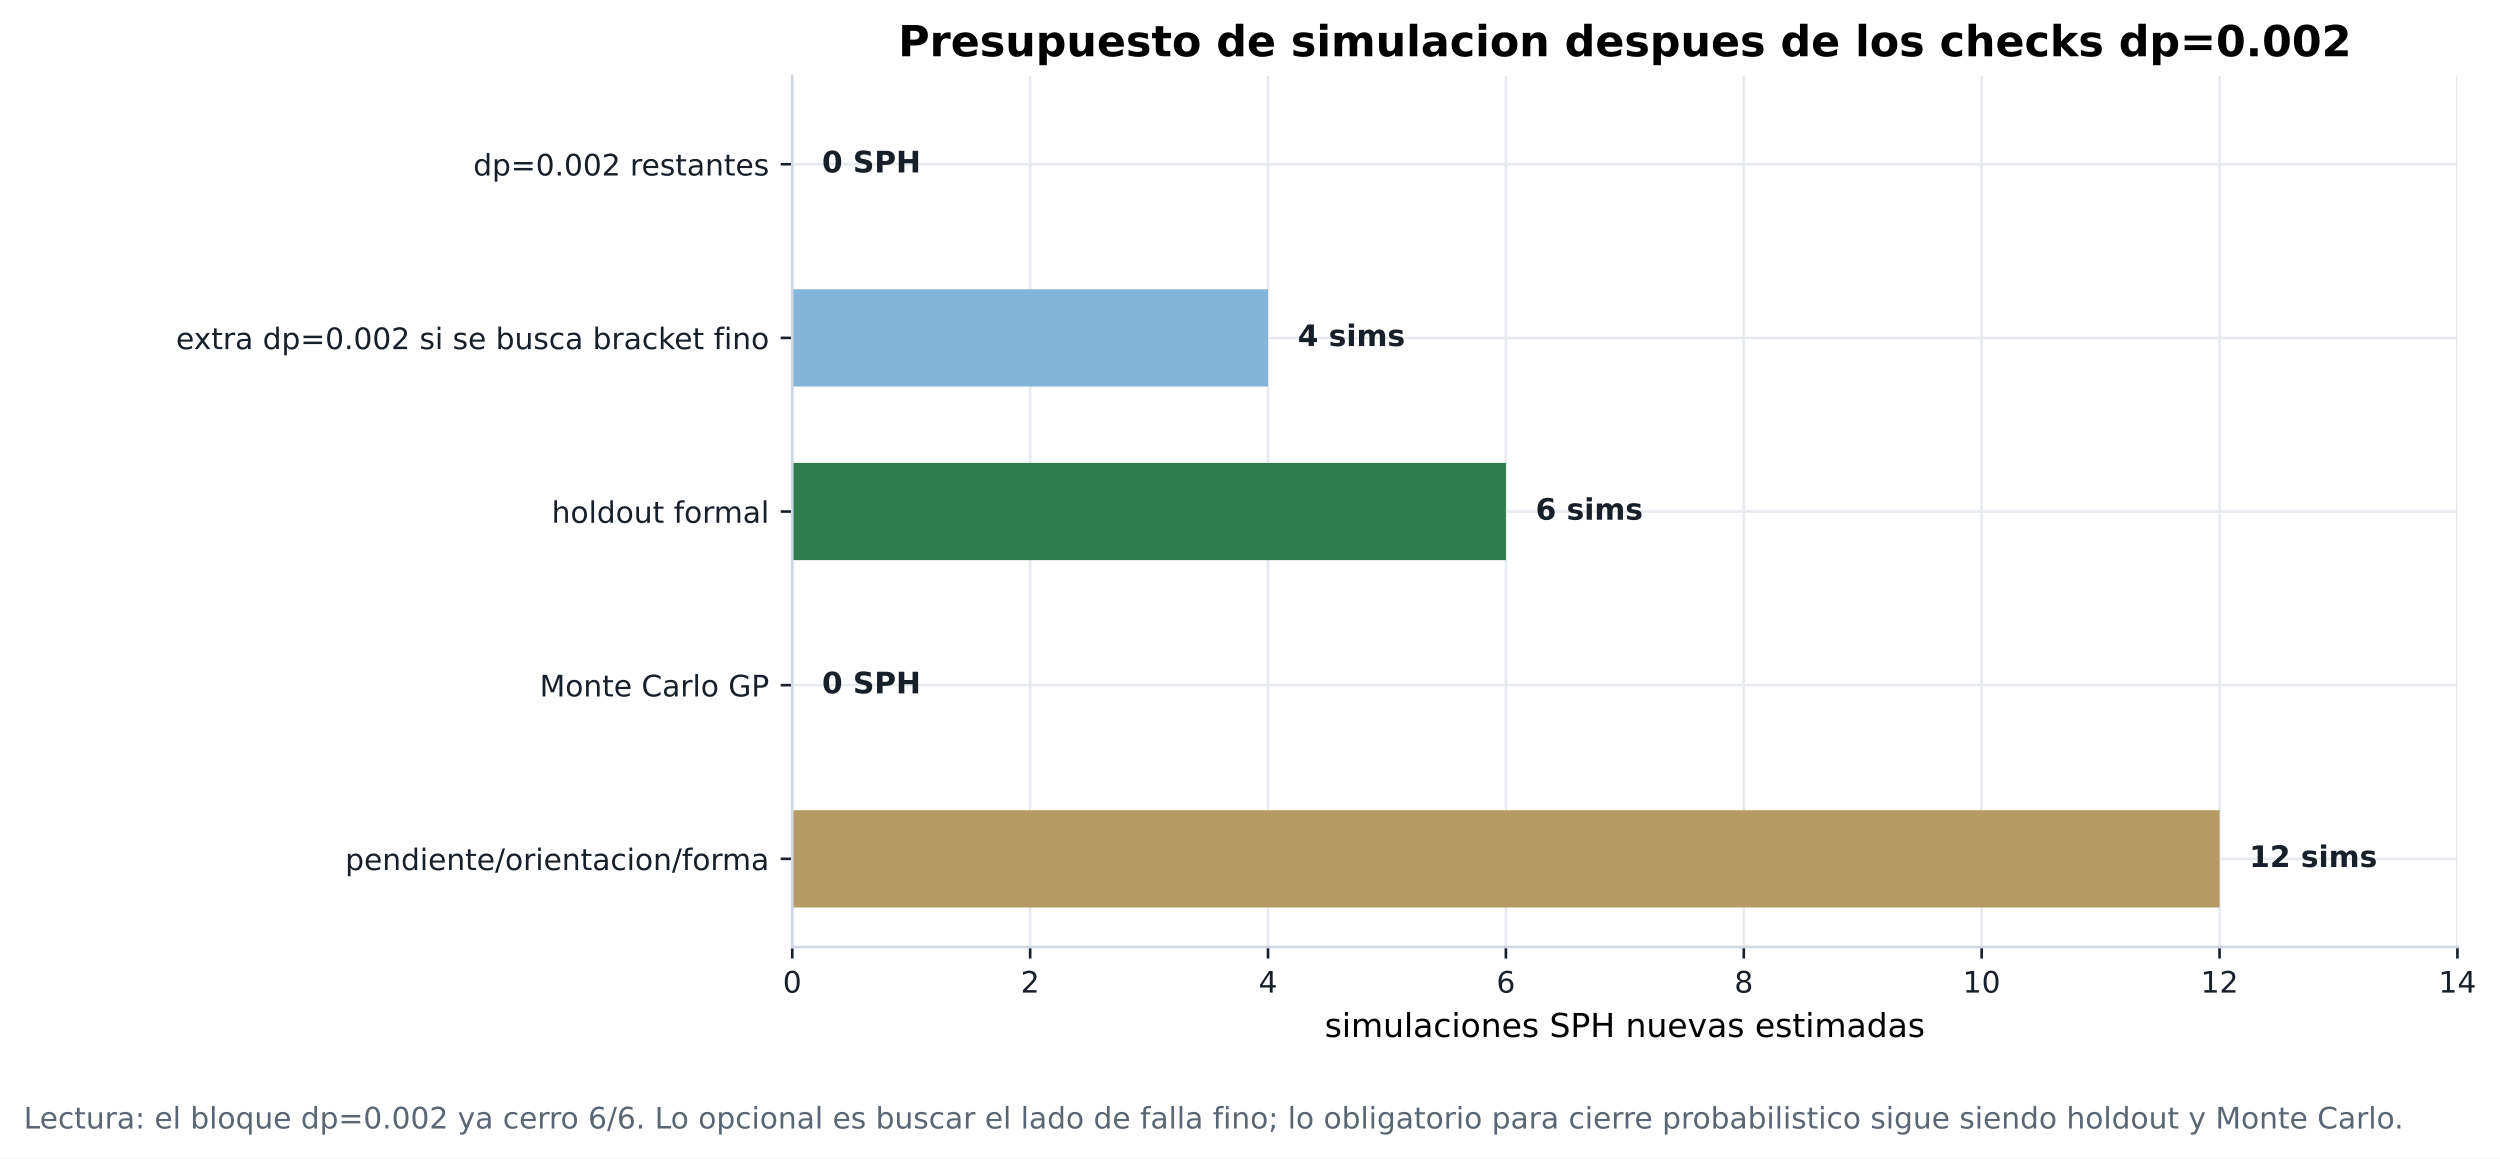
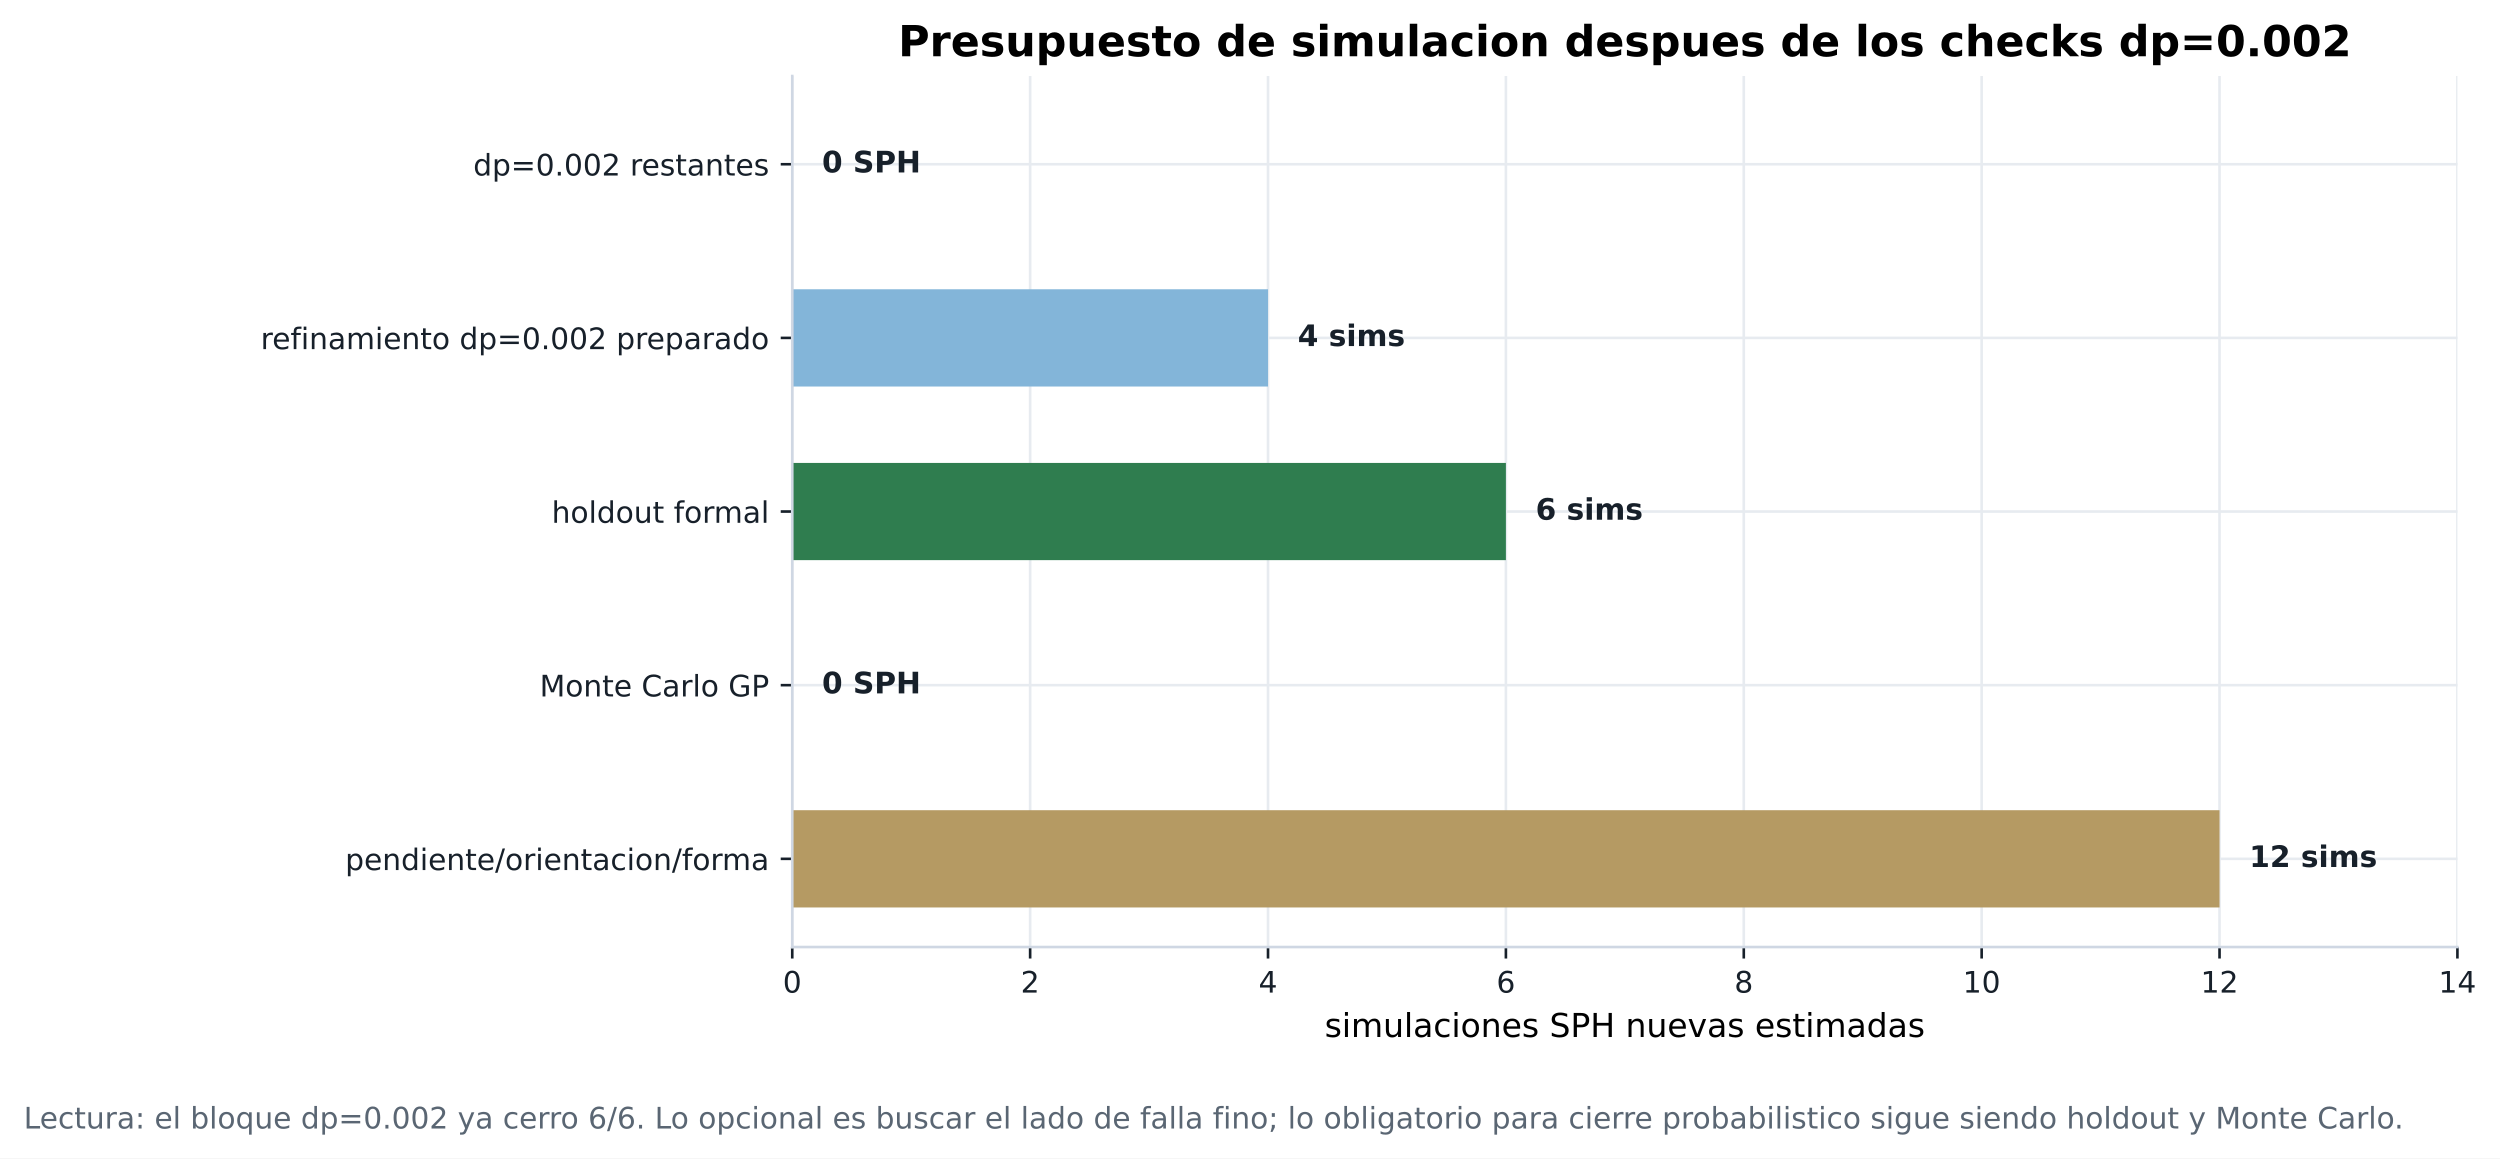
<svg xmlns="http://www.w3.org/2000/svg" xmlns:xlink="http://www.w3.org/1999/xlink" width="758.846pt" height="351.614pt" viewBox="0 0 758.846 351.614" version="1.1">
  <defs>
    <style type="text/css">*{stroke-linejoin: round; stroke-linecap: butt}</style>
  </defs>
  <g id="figure_1">
    <g id="patch_1">
      <path d="M 0 351.614  L 758.846 351.614  L 758.846 0  L 0 0  z " style="fill: #ffffff" />
    </g>
    <g id="axes_1">
      <g id="patch_2">
        <path d="M 240.48 287.462  L 745.92 287.462  L 745.92 23.078  L 240.48 23.078  z " style="fill: #ffffff" />
      </g>
      <g id="matplotlib.axis_1">
        <g id="xtick_1">
          <g id="line2d_1">
-             <path d="M 240.48 287.462  L 240.48 23.078  " clip-path="url(#pc3891f9739)" style="fill: none; stroke: #e7ebf0; stroke-width: 0.8; stroke-linecap: square" />
+             <path d="M 240.48 287.462  L 240.48 23.078  " clip-path="url(#p5994c59bdd)" style="fill: none; stroke: #e7ebf0; stroke-width: 0.8; stroke-linecap: square" />
          </g>
          <g id="line2d_2">
            <defs>
-               <path id="m343ca84dbc" d="M 0 0  L 0 3.5  " style="stroke: #17202a; stroke-width: 0.8" />
+               <path id="m9624f80630" d="M 0 0  L 0 3.5  " style="stroke: #17202a; stroke-width: 0.8" />
            </defs>
            <g>
-               <use xlink:href="#m343ca84dbc" x="240.48" y="287.462" style="fill: #17202a; stroke: #17202a; stroke-width: 0.8" />
+               <use xlink:href="#m9624f80630" x="240.48" y="287.462" style="fill: #17202a; stroke: #17202a; stroke-width: 0.8" />
            </g>
          </g>
          <g id="text_1">
            <text style="fill: #17202a; font: 9px 'DejaVu Sans'; text-anchor: middle" x="240.48" y="301.301" transform="rotate(-0 240.48 301.3006)">0</text>
          </g>
        </g>
        <g id="xtick_2">
          <g id="line2d_3">
-             <path d="M 312.686 287.462  L 312.686 23.078  " clip-path="url(#pc3891f9739)" style="fill: none; stroke: #e7ebf0; stroke-width: 0.8; stroke-linecap: square" />
+             <path d="M 312.686 287.462  L 312.686 23.078  " clip-path="url(#p5994c59bdd)" style="fill: none; stroke: #e7ebf0; stroke-width: 0.8; stroke-linecap: square" />
          </g>
          <g id="line2d_4">
            <g>
-               <use xlink:href="#m343ca84dbc" x="312.686" y="287.462" style="fill: #17202a; stroke: #17202a; stroke-width: 0.8" />
+               <use xlink:href="#m9624f80630" x="312.686" y="287.462" style="fill: #17202a; stroke: #17202a; stroke-width: 0.8" />
            </g>
          </g>
          <g id="text_2">
            <text style="fill: #17202a; font: 9px 'DejaVu Sans'; text-anchor: middle" x="312.686" y="301.301" transform="rotate(-0 312.6857 301.3006)">2</text>
          </g>
        </g>
        <g id="xtick_3">
          <g id="line2d_5">
-             <path d="M 384.891 287.462  L 384.891 23.078  " clip-path="url(#pc3891f9739)" style="fill: none; stroke: #e7ebf0; stroke-width: 0.8; stroke-linecap: square" />
+             <path d="M 384.891 287.462  L 384.891 23.078  " clip-path="url(#p5994c59bdd)" style="fill: none; stroke: #e7ebf0; stroke-width: 0.8; stroke-linecap: square" />
          </g>
          <g id="line2d_6">
            <g>
-               <use xlink:href="#m343ca84dbc" x="384.891" y="287.462" style="fill: #17202a; stroke: #17202a; stroke-width: 0.8" />
+               <use xlink:href="#m9624f80630" x="384.891" y="287.462" style="fill: #17202a; stroke: #17202a; stroke-width: 0.8" />
            </g>
          </g>
          <g id="text_3">
            <text style="fill: #17202a; font: 9px 'DejaVu Sans'; text-anchor: middle" x="384.891" y="301.301" transform="rotate(-0 384.8914 301.3006)">4</text>
          </g>
        </g>
        <g id="xtick_4">
          <g id="line2d_7">
-             <path d="M 457.097 287.462  L 457.097 23.078  " clip-path="url(#pc3891f9739)" style="fill: none; stroke: #e7ebf0; stroke-width: 0.8; stroke-linecap: square" />
+             <path d="M 457.097 287.462  L 457.097 23.078  " clip-path="url(#p5994c59bdd)" style="fill: none; stroke: #e7ebf0; stroke-width: 0.8; stroke-linecap: square" />
          </g>
          <g id="line2d_8">
            <g>
-               <use xlink:href="#m343ca84dbc" x="457.097" y="287.462" style="fill: #17202a; stroke: #17202a; stroke-width: 0.8" />
+               <use xlink:href="#m9624f80630" x="457.097" y="287.462" style="fill: #17202a; stroke: #17202a; stroke-width: 0.8" />
            </g>
          </g>
          <g id="text_4">
            <text style="fill: #17202a; font: 9px 'DejaVu Sans'; text-anchor: middle" x="457.097" y="301.301" transform="rotate(-0 457.0971 301.3006)">6</text>
          </g>
        </g>
        <g id="xtick_5">
          <g id="line2d_9">
-             <path d="M 529.303 287.462  L 529.303 23.078  " clip-path="url(#pc3891f9739)" style="fill: none; stroke: #e7ebf0; stroke-width: 0.8; stroke-linecap: square" />
+             <path d="M 529.303 287.462  L 529.303 23.078  " clip-path="url(#p5994c59bdd)" style="fill: none; stroke: #e7ebf0; stroke-width: 0.8; stroke-linecap: square" />
          </g>
          <g id="line2d_10">
            <g>
-               <use xlink:href="#m343ca84dbc" x="529.303" y="287.462" style="fill: #17202a; stroke: #17202a; stroke-width: 0.8" />
+               <use xlink:href="#m9624f80630" x="529.303" y="287.462" style="fill: #17202a; stroke: #17202a; stroke-width: 0.8" />
            </g>
          </g>
          <g id="text_5">
            <text style="fill: #17202a; font: 9px 'DejaVu Sans'; text-anchor: middle" x="529.303" y="301.301" transform="rotate(-0 529.3029 301.3006)">8</text>
          </g>
        </g>
        <g id="xtick_6">
          <g id="line2d_11">
-             <path d="M 601.509 287.462  L 601.509 23.078  " clip-path="url(#pc3891f9739)" style="fill: none; stroke: #e7ebf0; stroke-width: 0.8; stroke-linecap: square" />
+             <path d="M 601.509 287.462  L 601.509 23.078  " clip-path="url(#p5994c59bdd)" style="fill: none; stroke: #e7ebf0; stroke-width: 0.8; stroke-linecap: square" />
          </g>
          <g id="line2d_12">
            <g>
-               <use xlink:href="#m343ca84dbc" x="601.509" y="287.462" style="fill: #17202a; stroke: #17202a; stroke-width: 0.8" />
+               <use xlink:href="#m9624f80630" x="601.509" y="287.462" style="fill: #17202a; stroke: #17202a; stroke-width: 0.8" />
            </g>
          </g>
          <g id="text_6">
            <text style="fill: #17202a; font: 9px 'DejaVu Sans'; text-anchor: middle" x="601.509" y="301.301" transform="rotate(-0 601.5086 301.3006)">10</text>
          </g>
        </g>
        <g id="xtick_7">
          <g id="line2d_13">
-             <path d="M 673.714 287.462  L 673.714 23.078  " clip-path="url(#pc3891f9739)" style="fill: none; stroke: #e7ebf0; stroke-width: 0.8; stroke-linecap: square" />
+             <path d="M 673.714 287.462  L 673.714 23.078  " clip-path="url(#p5994c59bdd)" style="fill: none; stroke: #e7ebf0; stroke-width: 0.8; stroke-linecap: square" />
          </g>
          <g id="line2d_14">
            <g>
-               <use xlink:href="#m343ca84dbc" x="673.714" y="287.462" style="fill: #17202a; stroke: #17202a; stroke-width: 0.8" />
+               <use xlink:href="#m9624f80630" x="673.714" y="287.462" style="fill: #17202a; stroke: #17202a; stroke-width: 0.8" />
            </g>
          </g>
          <g id="text_7">
            <text style="fill: #17202a; font: 9px 'DejaVu Sans'; text-anchor: middle" x="673.714" y="301.301" transform="rotate(-0 673.7143 301.3006)">12</text>
          </g>
        </g>
        <g id="xtick_8">
          <g id="line2d_15">
-             <path d="M 745.92 287.462  L 745.92 23.078  " clip-path="url(#pc3891f9739)" style="fill: none; stroke: #e7ebf0; stroke-width: 0.8; stroke-linecap: square" />
+             <path d="M 745.92 287.462  L 745.92 23.078  " clip-path="url(#p5994c59bdd)" style="fill: none; stroke: #e7ebf0; stroke-width: 0.8; stroke-linecap: square" />
          </g>
          <g id="line2d_16">
            <g>
-               <use xlink:href="#m343ca84dbc" x="745.92" y="287.462" style="fill: #17202a; stroke: #17202a; stroke-width: 0.8" />
+               <use xlink:href="#m9624f80630" x="745.92" y="287.462" style="fill: #17202a; stroke: #17202a; stroke-width: 0.8" />
            </g>
          </g>
          <g id="text_8">
            <text style="fill: #17202a; font: 9px 'DejaVu Sans'; text-anchor: middle" x="745.92" y="301.301" transform="rotate(-0 745.92 301.3006)">14</text>
          </g>
        </g>
        <g id="text_9">
          <text style="font: 10px 'DejaVu Sans'; text-anchor: middle" x="493.2" y="314.771" transform="rotate(-0 493.2 314.7707)">simulaciones SPH nuevas estimadas</text>
        </g>
      </g>
      <g id="matplotlib.axis_2">
        <g id="ytick_1">
          <g id="line2d_17">
-             <path d="M 240.48 49.854  L 745.92 49.854  " clip-path="url(#pc3891f9739)" style="fill: none; stroke: #e7ebf0; stroke-width: 0.8; stroke-linecap: square" />
+             <path d="M 240.48 49.854  L 745.92 49.854  " clip-path="url(#p5994c59bdd)" style="fill: none; stroke: #e7ebf0; stroke-width: 0.8; stroke-linecap: square" />
          </g>
          <g id="line2d_18">
            <defs>
-               <path id="madae2f80ff" d="M 0 0  L -3.5 0  " style="stroke: #17202a; stroke-width: 0.8" />
+               <path id="m3d80de8b7c" d="M 0 0  L -3.5 0  " style="stroke: #17202a; stroke-width: 0.8" />
            </defs>
            <g>
-               <use xlink:href="#madae2f80ff" x="240.48" y="49.854" style="fill: #17202a; stroke: #17202a; stroke-width: 0.8" />
+               <use xlink:href="#m3d80de8b7c" x="240.48" y="49.854" style="fill: #17202a; stroke: #17202a; stroke-width: 0.8" />
            </g>
          </g>
          <g id="text_10">
            <text style="fill: #17202a; font: 9px 'DejaVu Sans'; text-anchor: end" x="233.48" y="53.273" transform="rotate(-0 233.48 53.273)">dp=0.002 restantes</text>
          </g>
        </g>
        <g id="ytick_2">
          <g id="line2d_19">
-             <path d="M 240.48 102.562  L 745.92 102.562  " clip-path="url(#pc3891f9739)" style="fill: none; stroke: #e7ebf0; stroke-width: 0.8; stroke-linecap: square" />
+             <path d="M 240.48 102.562  L 745.92 102.562  " clip-path="url(#p5994c59bdd)" style="fill: none; stroke: #e7ebf0; stroke-width: 0.8; stroke-linecap: square" />
          </g>
          <g id="line2d_20">
            <g>
-               <use xlink:href="#madae2f80ff" x="240.48" y="102.562" style="fill: #17202a; stroke: #17202a; stroke-width: 0.8" />
+               <use xlink:href="#m3d80de8b7c" x="240.48" y="102.562" style="fill: #17202a; stroke: #17202a; stroke-width: 0.8" />
            </g>
          </g>
          <g id="text_11">
-             <text style="fill: #17202a; font: 9px 'DejaVu Sans'; text-anchor: end" x="233.48" y="105.981" transform="rotate(-0 233.48 105.9811)">extra dp=0.002 si se busca bracket fino</text>
+             <text style="fill: #17202a; font: 9px 'DejaVu Sans'; text-anchor: end" x="233.48" y="105.981" transform="rotate(-0 233.48 105.9811)">refinamiento dp=0.002 preparado</text>
          </g>
        </g>
        <g id="ytick_3">
          <g id="line2d_21">
-             <path d="M 240.48 155.27  L 745.92 155.27  " clip-path="url(#pc3891f9739)" style="fill: none; stroke: #e7ebf0; stroke-width: 0.8; stroke-linecap: square" />
+             <path d="M 240.48 155.27  L 745.92 155.27  " clip-path="url(#p5994c59bdd)" style="fill: none; stroke: #e7ebf0; stroke-width: 0.8; stroke-linecap: square" />
          </g>
          <g id="line2d_22">
            <g>
-               <use xlink:href="#madae2f80ff" x="240.48" y="155.27" style="fill: #17202a; stroke: #17202a; stroke-width: 0.8" />
+               <use xlink:href="#m3d80de8b7c" x="240.48" y="155.27" style="fill: #17202a; stroke: #17202a; stroke-width: 0.8" />
            </g>
          </g>
          <g id="text_12">
            <text style="fill: #17202a; font: 9px 'DejaVu Sans'; text-anchor: end" x="233.48" y="158.689" transform="rotate(-0 233.48 158.6893)">holdout formal</text>
          </g>
        </g>
        <g id="ytick_4">
          <g id="line2d_23">
-             <path d="M 240.48 207.978  L 745.92 207.978  " clip-path="url(#pc3891f9739)" style="fill: none; stroke: #e7ebf0; stroke-width: 0.8; stroke-linecap: square" />
+             <path d="M 240.48 207.978  L 745.92 207.978  " clip-path="url(#p5994c59bdd)" style="fill: none; stroke: #e7ebf0; stroke-width: 0.8; stroke-linecap: square" />
          </g>
          <g id="line2d_24">
            <g>
-               <use xlink:href="#madae2f80ff" x="240.48" y="207.978" style="fill: #17202a; stroke: #17202a; stroke-width: 0.8" />
+               <use xlink:href="#m3d80de8b7c" x="240.48" y="207.978" style="fill: #17202a; stroke: #17202a; stroke-width: 0.8" />
            </g>
          </g>
          <g id="text_13">
            <text style="fill: #17202a; font: 9px 'DejaVu Sans'; text-anchor: end" x="233.48" y="211.397" transform="rotate(-0 233.48 211.3974)">Monte Carlo GP</text>
          </g>
        </g>
        <g id="ytick_5">
          <g id="line2d_25">
-             <path d="M 240.48 260.686  L 745.92 260.686  " clip-path="url(#pc3891f9739)" style="fill: none; stroke: #e7ebf0; stroke-width: 0.8; stroke-linecap: square" />
+             <path d="M 240.48 260.686  L 745.92 260.686  " clip-path="url(#p5994c59bdd)" style="fill: none; stroke: #e7ebf0; stroke-width: 0.8; stroke-linecap: square" />
          </g>
          <g id="line2d_26">
            <g>
-               <use xlink:href="#madae2f80ff" x="240.48" y="260.686" style="fill: #17202a; stroke: #17202a; stroke-width: 0.8" />
+               <use xlink:href="#m3d80de8b7c" x="240.48" y="260.686" style="fill: #17202a; stroke: #17202a; stroke-width: 0.8" />
            </g>
          </g>
          <g id="text_14">
            <text style="fill: #17202a; font: 9px 'DejaVu Sans'; text-anchor: end" x="233.48" y="264.106" transform="rotate(-0 233.48 264.1055)">pendiente/orientacion/forma</text>
          </g>
        </g>
      </g>
      <g id="patch_3">
-         <path d="M 240.48 35.095  L 240.48 35.095  L 240.48 64.612  L 240.48 64.612  z " clip-path="url(#pc3891f9739)" style="fill: #2b78b8" />
+         <path d="M 240.48 35.095  L 240.48 35.095  L 240.48 64.612  L 240.48 64.612  z " clip-path="url(#p5994c59bdd)" style="fill: #2b78b8" />
      </g>
      <g id="patch_4">
-         <path d="M 240.48 87.804  L 384.891 87.804  L 384.891 117.32  L 240.48 117.32  z " clip-path="url(#pc3891f9739)" style="fill: #83b5d9" />
+         <path d="M 240.48 87.804  L 384.891 87.804  L 384.891 117.32  L 240.48 117.32  z " clip-path="url(#p5994c59bdd)" style="fill: #83b5d9" />
      </g>
      <g id="patch_5">
-         <path d="M 240.48 140.512  L 457.097 140.512  L 457.097 170.028  L 240.48 170.028  z " clip-path="url(#pc3891f9739)" style="fill: #2f7d4f" />
+         <path d="M 240.48 140.512  L 457.097 140.512  L 457.097 170.028  L 240.48 170.028  z " clip-path="url(#p5994c59bdd)" style="fill: #2f7d4f" />
      </g>
      <g id="patch_6">
-         <path d="M 240.48 193.22  L 240.48 193.22  L 240.48 222.736  L 240.48 222.736  z " clip-path="url(#pc3891f9739)" style="fill: #9aa4b2" />
+         <path d="M 240.48 193.22  L 240.48 193.22  L 240.48 222.736  L 240.48 222.736  z " clip-path="url(#p5994c59bdd)" style="fill: #9aa4b2" />
      </g>
      <g id="patch_7">
-         <path d="M 240.48 245.928  L 673.714 245.928  L 673.714 275.445  L 240.48 275.445  z " clip-path="url(#pc3891f9739)" style="fill: #b59a63" />
+         <path d="M 240.48 245.928  L 673.714 245.928  L 673.714 275.445  L 240.48 275.445  z " clip-path="url(#p5994c59bdd)" style="fill: #b59a63" />
      </g>
      <g id="patch_8">
        <path d="M 240.48 287.462  L 240.48 23.078  " style="fill: none; stroke: #cfd7e3; stroke-width: 0.8; stroke-linejoin: miter; stroke-linecap: square" />
      </g>
      <g id="patch_9">
        <path d="M 240.48 287.462  L 745.92 287.462  " style="fill: none; stroke: #cfd7e3; stroke-width: 0.8; stroke-linejoin: miter; stroke-linecap: square" />
      </g>
      <g id="text_15">
        <text style="fill: #17202a; font: 700 9px 'DejaVu Sans'; text-anchor: start" x="249.506" y="52.337" transform="rotate(-0 249.5057 52.33714)">0 SPH</text>
      </g>
      <g id="text_16">
        <text style="fill: #17202a; font: 700 9px 'DejaVu Sans'; text-anchor: start" x="393.917" y="105.045" transform="rotate(-0 393.9171 105.0453)">4 sims</text>
      </g>
      <g id="text_17">
        <text style="fill: #17202a; font: 700 9px 'DejaVu Sans'; text-anchor: start" x="466.123" y="157.753" transform="rotate(-0 466.1229 157.7534)">6 sims</text>
      </g>
      <g id="text_18">
        <text style="fill: #17202a; font: 700 9px 'DejaVu Sans'; text-anchor: start" x="249.506" y="210.462" transform="rotate(-0 249.5057 210.4615)">0 SPH</text>
      </g>
      <g id="text_19">
        <text style="fill: #17202a; font: 700 9px 'DejaVu Sans'; text-anchor: start" x="682.74" y="263.17" transform="rotate(-0 682.74 263.1697)">12 sims</text>
      </g>
      <g id="text_20">
        <text style="font: 700 13px 'DejaVu Sans'; text-anchor: middle" x="493.2" y="17.078" transform="rotate(-0 493.2 17.07797)">Presupuesto de simulacion despues de los checks dp=0.002</text>
      </g>
    </g>
    <g id="text_21">
      <text style="fill: #5a6673; font: 9px 'DejaVu Sans'; text-anchor: start" x="7.2" y="342.542" transform="rotate(-0 7.2 342.542)">Lectura: el bloque dp=0.002 ya cerro 6/6. Lo opcional es buscar el lado de falla fino; lo obligatorio para cierre probabilistico sigue siendo holdout y Monte Carlo.</text>
    </g>
  </g>
  <defs>
-     <clipPath id="pc3891f9739">
+     <clipPath id="p5994c59bdd">
      <rect x="240.48" y="23.078" width="505.44" height="264.384" />
    </clipPath>
  </defs>
</svg>
